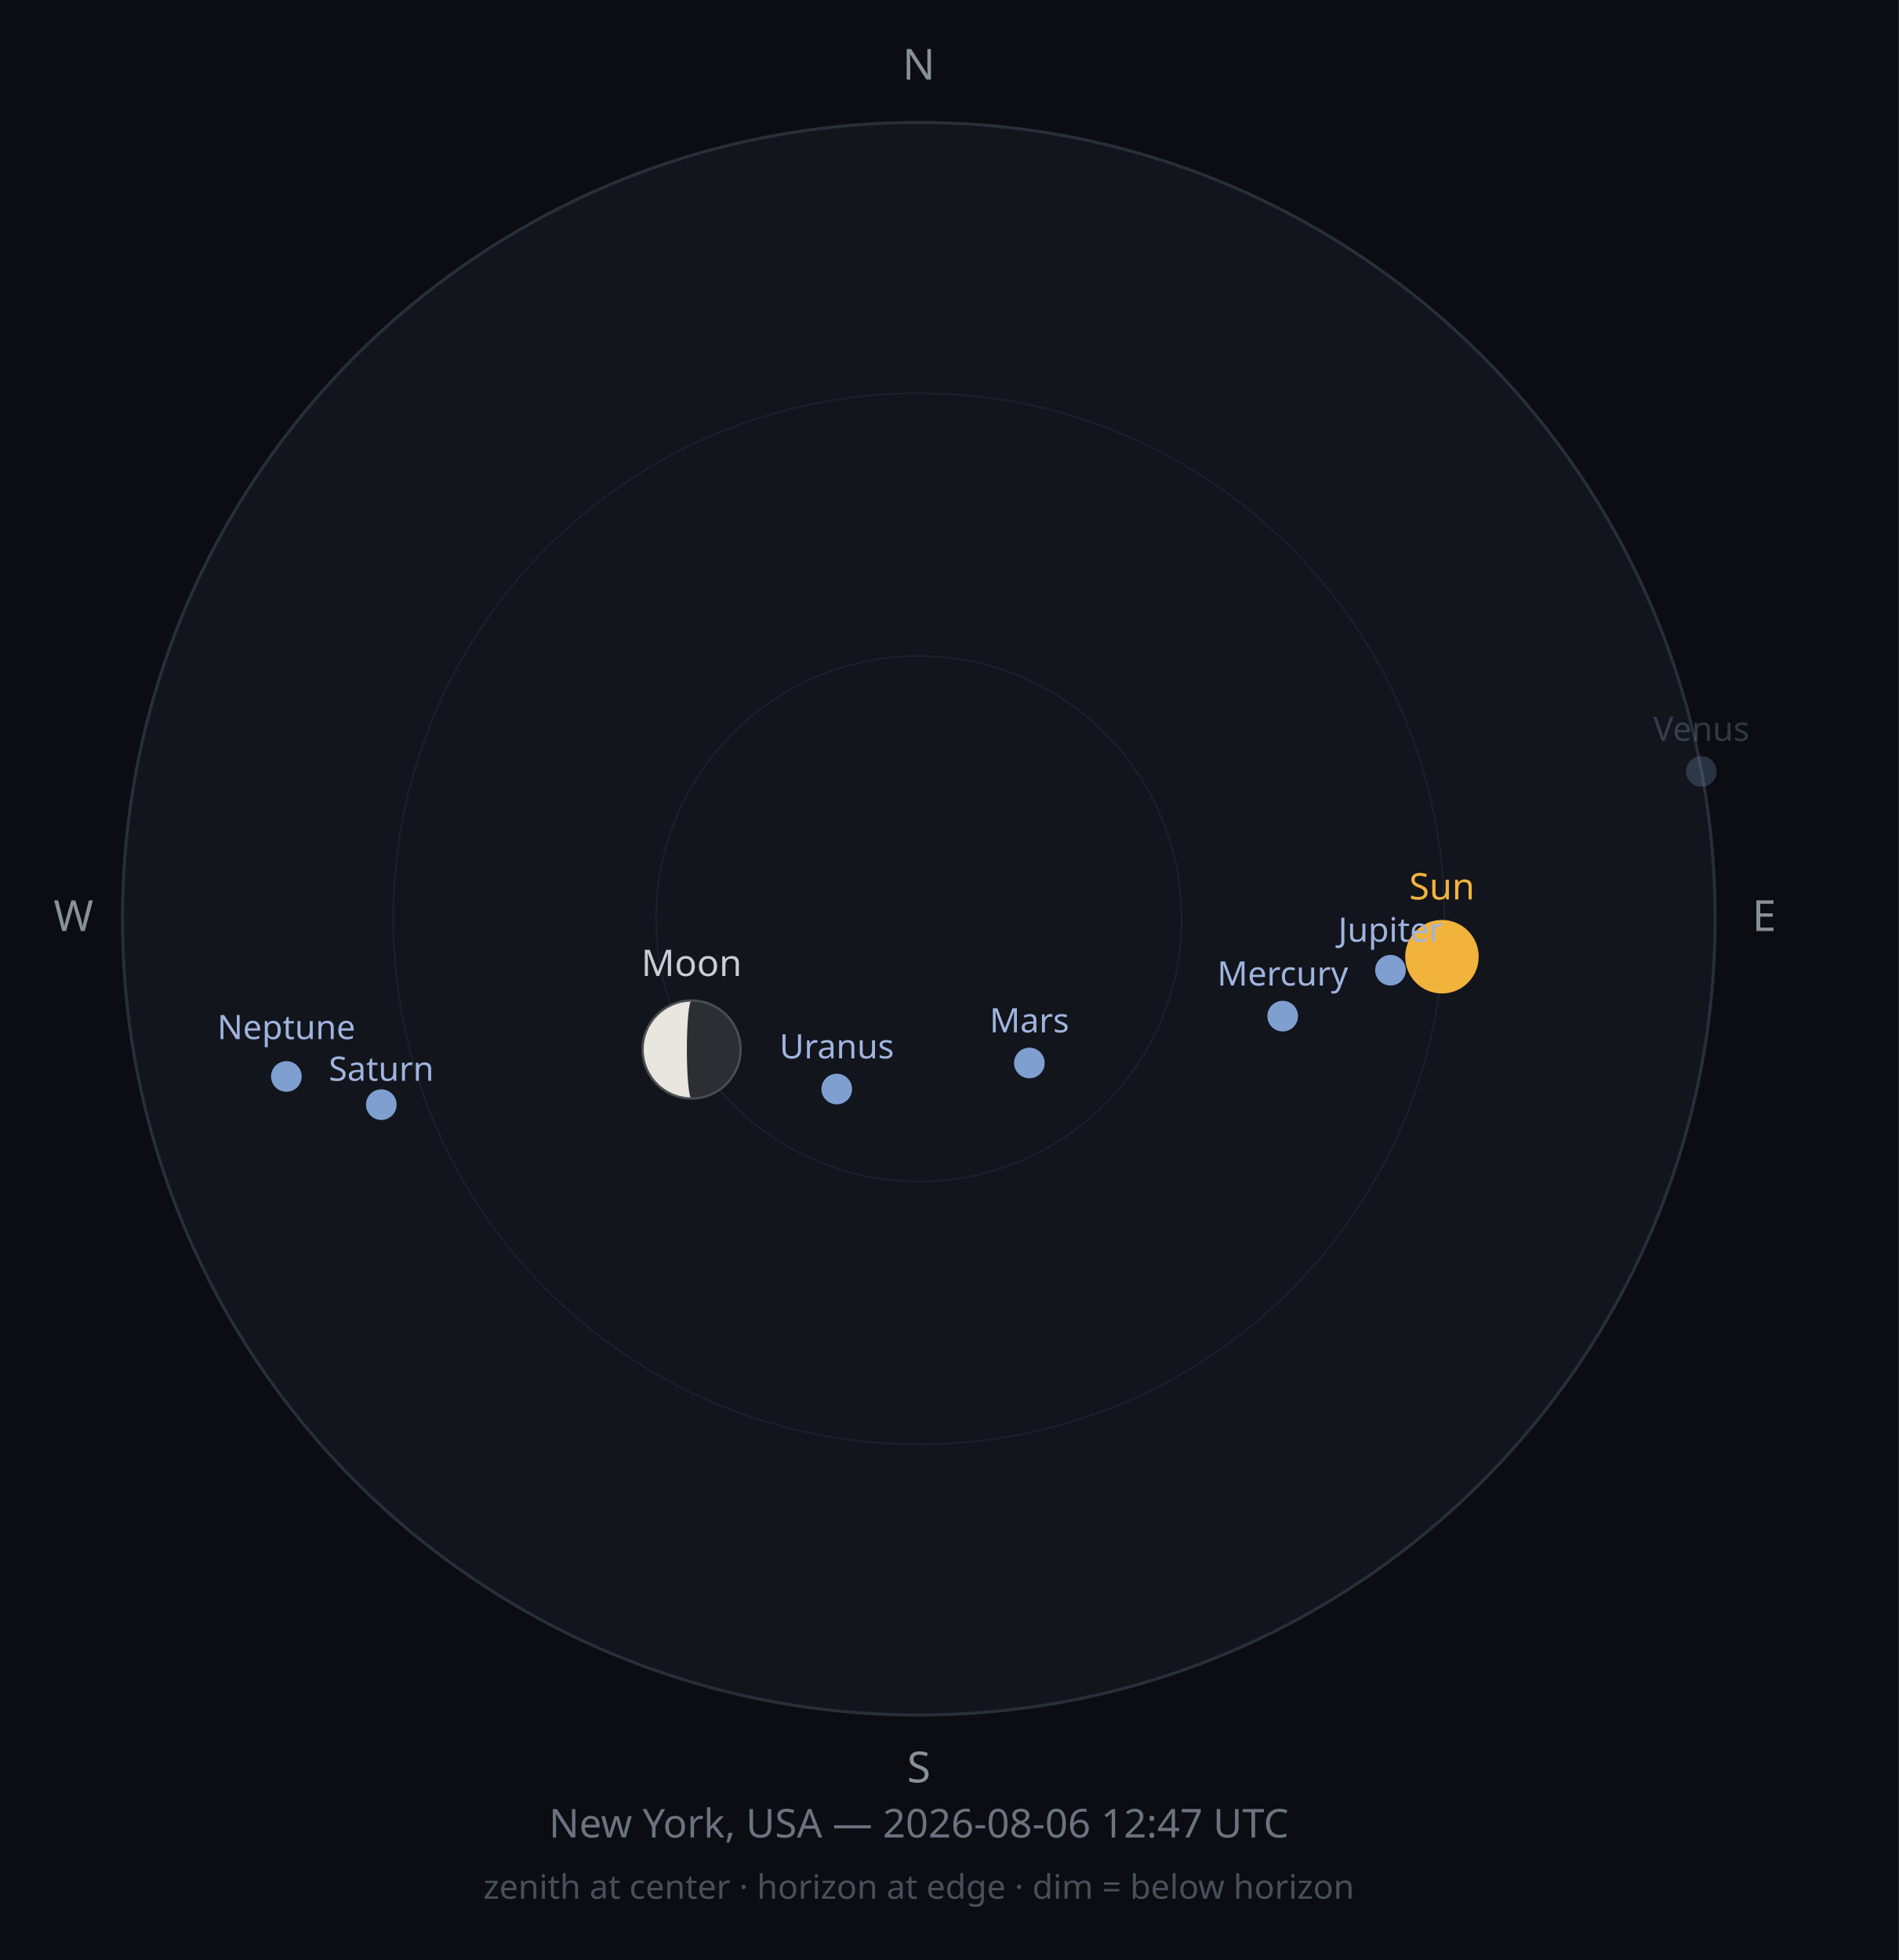
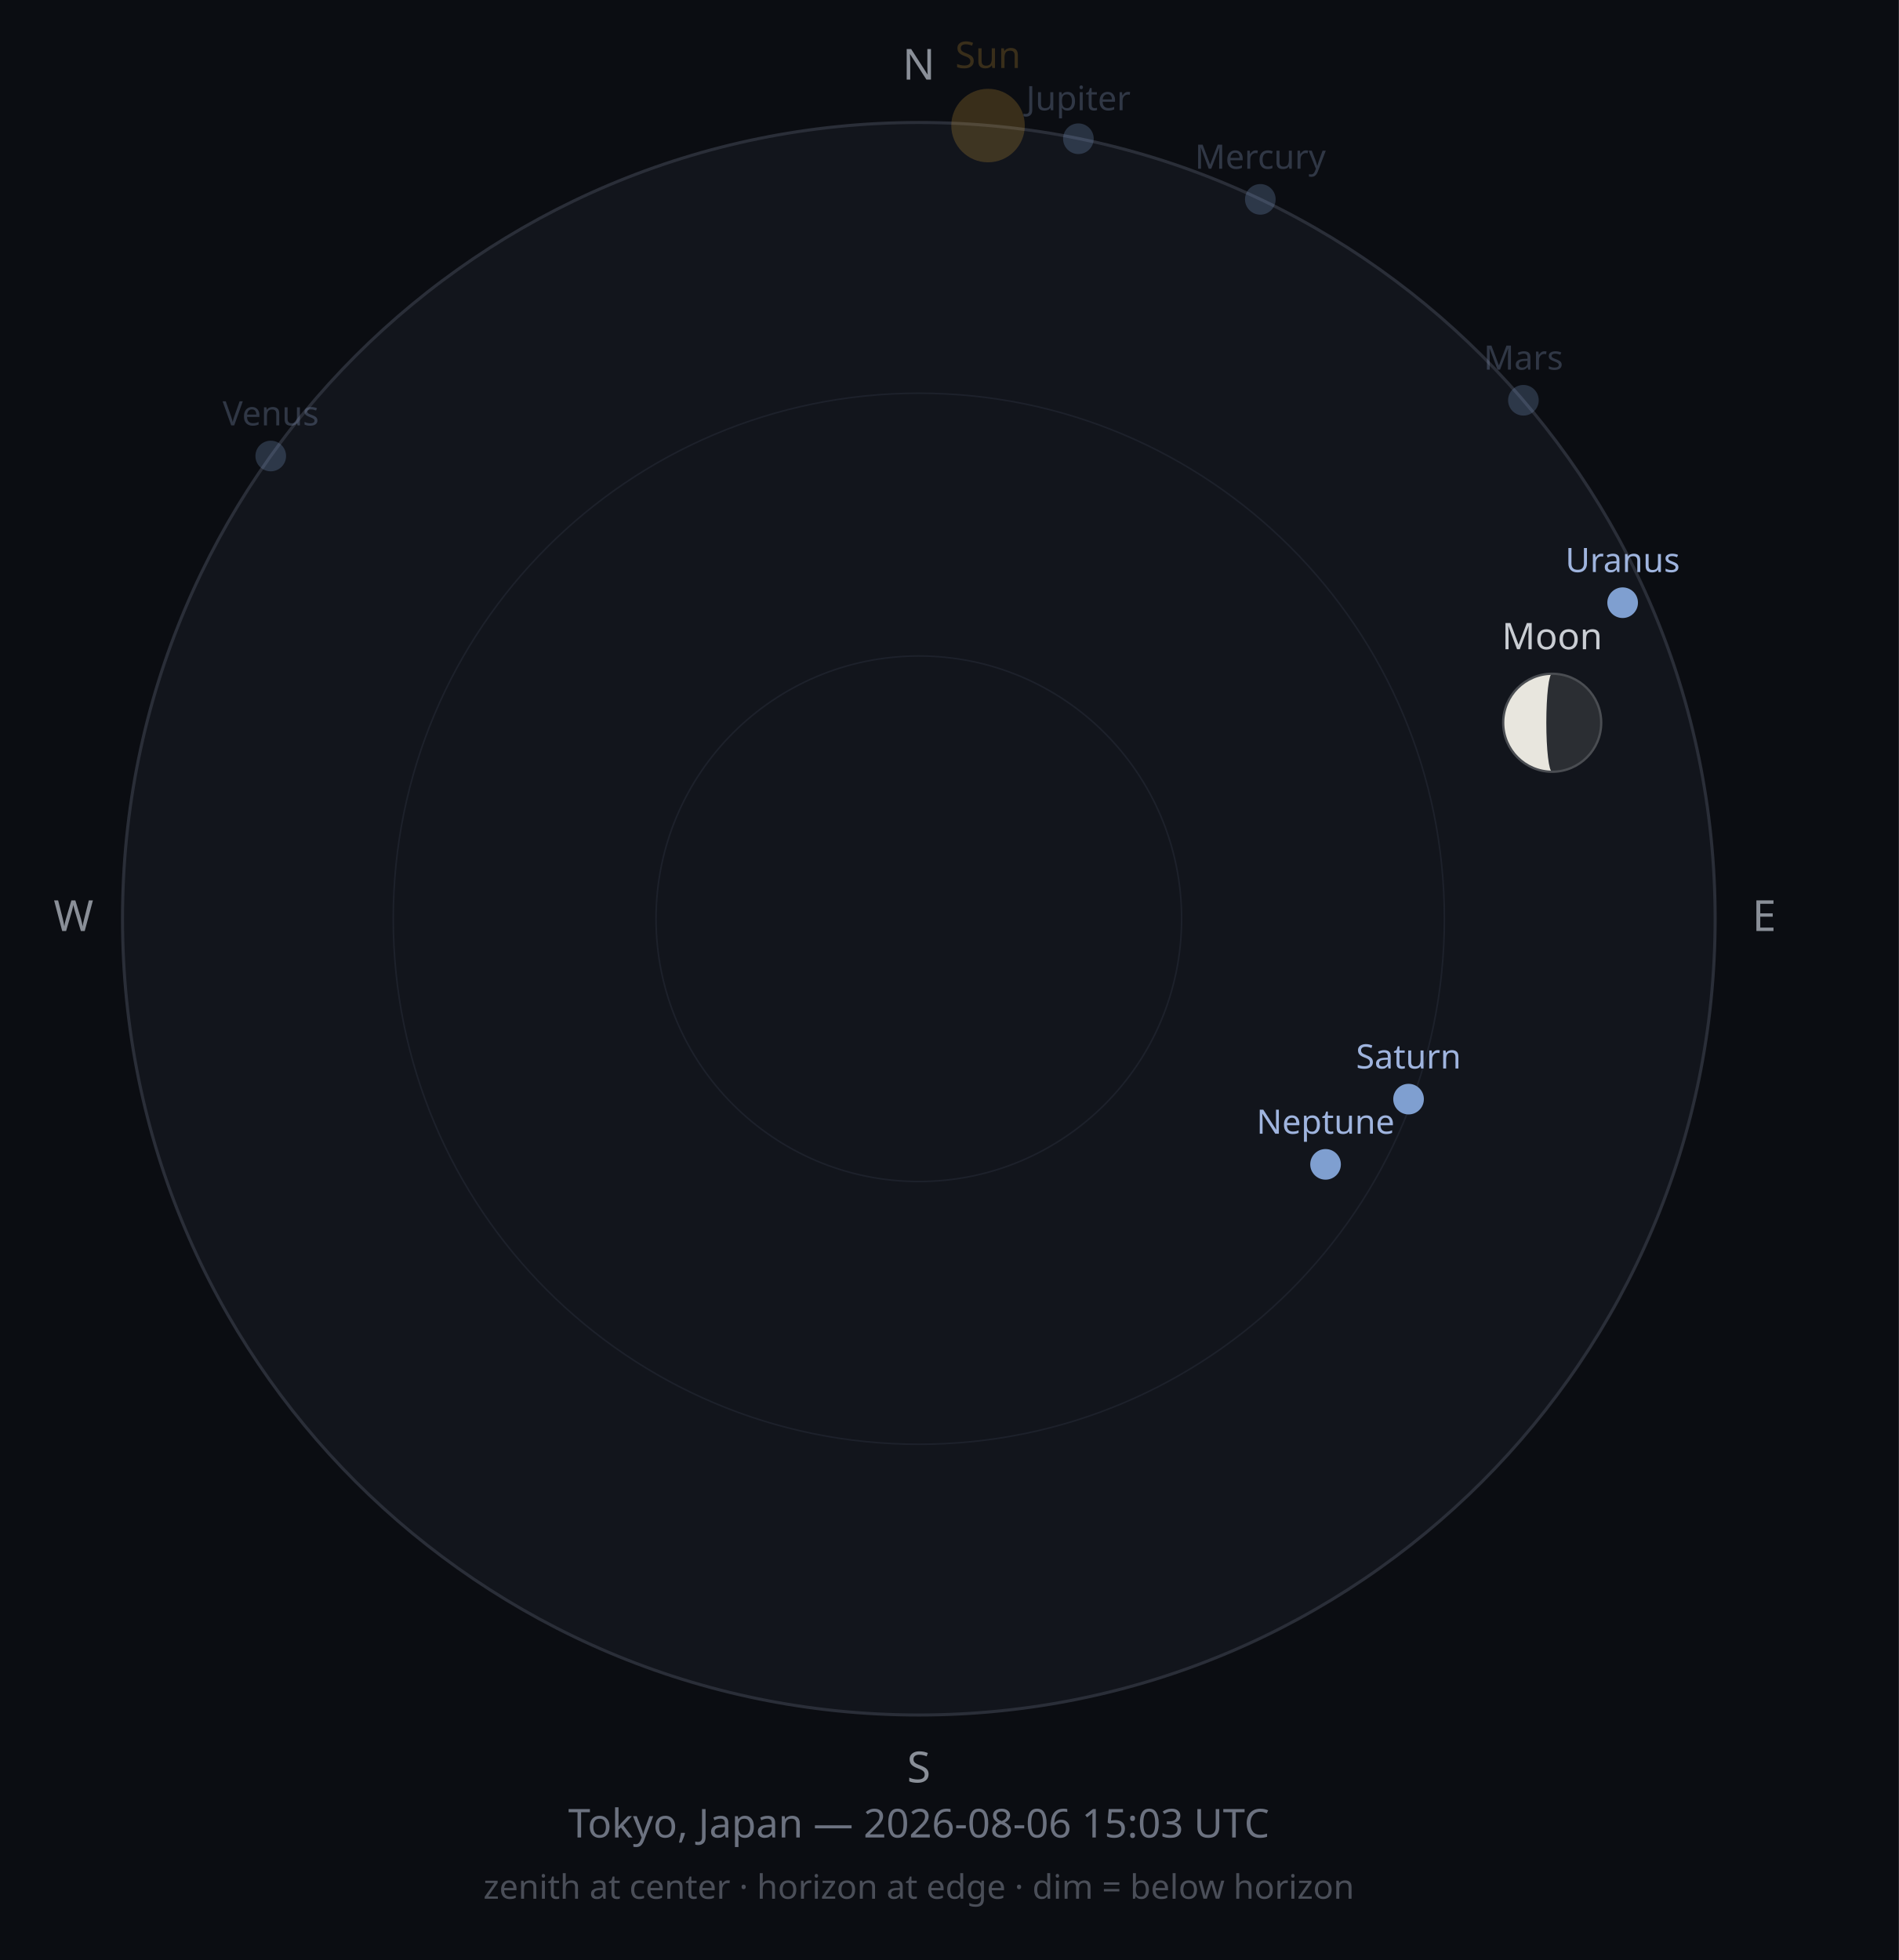
<svg xmlns="http://www.w3.org/2000/svg" width="620" height="640" viewBox="0 0 620 640">
  <rect width="620" height="640" fill="#0B0D12" />
  <circle cx="300" cy="300" r="260" fill="#12151C" stroke="#2A2E38" stroke-width="1" />
  <circle cx="300" cy="300" r="171.6" fill="none" stroke="#1D212B" stroke-width="0.5" />
  <circle cx="300" cy="300" r="85.8" fill="none" stroke="#1D212B" stroke-width="0.5" />
  <text x="300" y="26" font-size="14" fill="#8A8F98" text-anchor="middle" font-family="sans-serif">N</text>
  <text x="576" y="304" font-size="14" fill="#8A8F98" text-anchor="middle" font-family="sans-serif">E</text>
  <text x="300" y="582" font-size="14" fill="#8A8F98" text-anchor="middle" font-family="sans-serif">S</text>
  <text x="24" y="304" font-size="14" fill="#8A8F98" text-anchor="middle" font-family="sans-serif">W</text>
-   <circle cx="470.8" cy="312.4" r="12" fill="#F2B33D" opacity="1" />
-   <text x="470.8" y="293.7" font-size="12" fill="#F2B33D" opacity="1" text-anchor="middle" font-family="sans-serif">Sun</text>
+   <circle cx="322.6" cy="41.0" r="12" fill="#F2B33D" opacity="0.2" />
+   <text x="322.6" y="22.2" font-size="12" fill="#F2B33D" opacity="0.2" text-anchor="middle" font-family="sans-serif">Sun</text>
  <g opacity="1">
-     <circle cx="225.8" cy="342.7" r="16" fill="#2B2E33" />
-     <path d="M225.803,326.719 A16,16 0 0,0 225.803,358.719 A1.536,16 0 0,1 225.803,326.719 Z" fill="#E8E6DE" />
-     <circle cx="225.8" cy="342.7" r="16" fill="none" stroke="#4A4D52" stroke-width="0.75" />
+     <circle cx="506.8" cy="236.0" r="16" fill="#2B2E33" />
+     <path d="M506.758,219.958 A16,16 0 0,0 506.758,251.958 A1.879,16 0 0,1 506.758,219.958 Z" fill="#E8E6DE" />
+     <circle cx="506.8" cy="236.0" r="16" fill="none" stroke="#4A4D52" stroke-width="0.75" />
  </g>
-   <text x="225.8" y="318.7" font-size="12" fill="#C9CDD3" opacity="1" text-anchor="middle" font-family="sans-serif">Moon</text>
-   <circle cx="418.8" cy="331.8" r="5" fill="#7F9FD0" opacity="1" />
-   <text x="418.8" y="321.8" font-size="11" fill="#9FB4DE" opacity="1" text-anchor="middle" font-family="sans-serif">Mercury</text>
-   <circle cx="555.5" cy="251.9" r="5" fill="#7F9FD0" opacity="0.25" />
-   <text x="555.5" y="241.9" font-size="11" fill="#9FB4DE" opacity="0.25" text-anchor="middle" font-family="sans-serif">Venus</text>
-   <circle cx="336.1" cy="347.1" r="5" fill="#7F9FD0" opacity="1" />
-   <text x="336.1" y="337.1" font-size="11" fill="#9FB4DE" opacity="1" text-anchor="middle" font-family="sans-serif">Mars</text>
-   <circle cx="454.0" cy="316.8" r="5" fill="#7F9FD0" opacity="1" />
-   <text x="454.0" y="307.5" font-size="11" fill="#9FB4DE" opacity="1" text-anchor="middle" font-family="sans-serif">Jupiter</text>
-   <circle cx="124.5" cy="360.7" r="5" fill="#7F9FD0" opacity="1" />
-   <text x="124.5" y="352.9" font-size="11" fill="#9FB4DE" opacity="1" text-anchor="middle" font-family="sans-serif">Saturn</text>
-   <circle cx="273.2" cy="355.6" r="5" fill="#7F9FD0" opacity="1" />
-   <text x="273.2" y="345.6" font-size="11" fill="#9FB4DE" opacity="1" text-anchor="middle" font-family="sans-serif">Uranus</text>
-   <circle cx="93.5" cy="351.5" r="5" fill="#7F9FD0" opacity="1" />
-   <text x="93.5" y="339.3" font-size="11" fill="#9FB4DE" opacity="1" text-anchor="middle" font-family="sans-serif">Neptune</text>
-   <text x="300" y="600" font-size="13" fill="#6C7280" text-anchor="middle" font-family="sans-serif">New York, USA — 2026-08-06 12:47 UTC</text>
+   <text x="506.8" y="212.0" font-size="12" fill="#C9CDD3" opacity="1" text-anchor="middle" font-family="sans-serif">Moon</text>
+   <circle cx="411.5" cy="65.1" r="5" fill="#7F9FD0" opacity="0.25" />
+   <text x="411.5" y="55.1" font-size="11" fill="#9FB4DE" opacity="0.25" text-anchor="middle" font-family="sans-serif">Mercury</text>
+   <circle cx="88.4" cy="148.9" r="5" fill="#7F9FD0" opacity="0.25" />
+   <text x="88.4" y="138.9" font-size="11" fill="#9FB4DE" opacity="0.25" text-anchor="middle" font-family="sans-serif">Venus</text>
+   <circle cx="497.4" cy="130.7" r="5" fill="#7F9FD0" opacity="0.25" />
+   <text x="497.4" y="120.7" font-size="11" fill="#9FB4DE" opacity="0.25" text-anchor="middle" font-family="sans-serif">Mars</text>
+   <circle cx="352.1" cy="45.3" r="5" fill="#7F9FD0" opacity="0.25" />
+   <text x="352.1" y="36.0" font-size="11" fill="#9FB4DE" opacity="0.25" text-anchor="middle" font-family="sans-serif">Jupiter</text>
+   <circle cx="459.9" cy="358.9" r="5" fill="#7F9FD0" opacity="1" />
+   <text x="459.9" y="348.9" font-size="11" fill="#9FB4DE" opacity="1" text-anchor="middle" font-family="sans-serif">Saturn</text>
+   <circle cx="529.8" cy="196.8" r="5" fill="#7F9FD0" opacity="1" />
+   <text x="529.8" y="186.8" font-size="11" fill="#9FB4DE" opacity="1" text-anchor="middle" font-family="sans-serif">Uranus</text>
+   <circle cx="432.8" cy="380.2" r="5" fill="#7F9FD0" opacity="1" />
+   <text x="432.8" y="370.2" font-size="11" fill="#9FB4DE" opacity="1" text-anchor="middle" font-family="sans-serif">Neptune</text>
+   <text x="300" y="600" font-size="13" fill="#6C7280" text-anchor="middle" font-family="sans-serif">Tokyo, Japan — 2026-08-06 15:03 UTC</text>
  <text x="300" y="620" font-size="11" fill="#4A4E58" text-anchor="middle" font-family="sans-serif">zenith at center · horizon at edge · dim = below horizon</text>
</svg>
